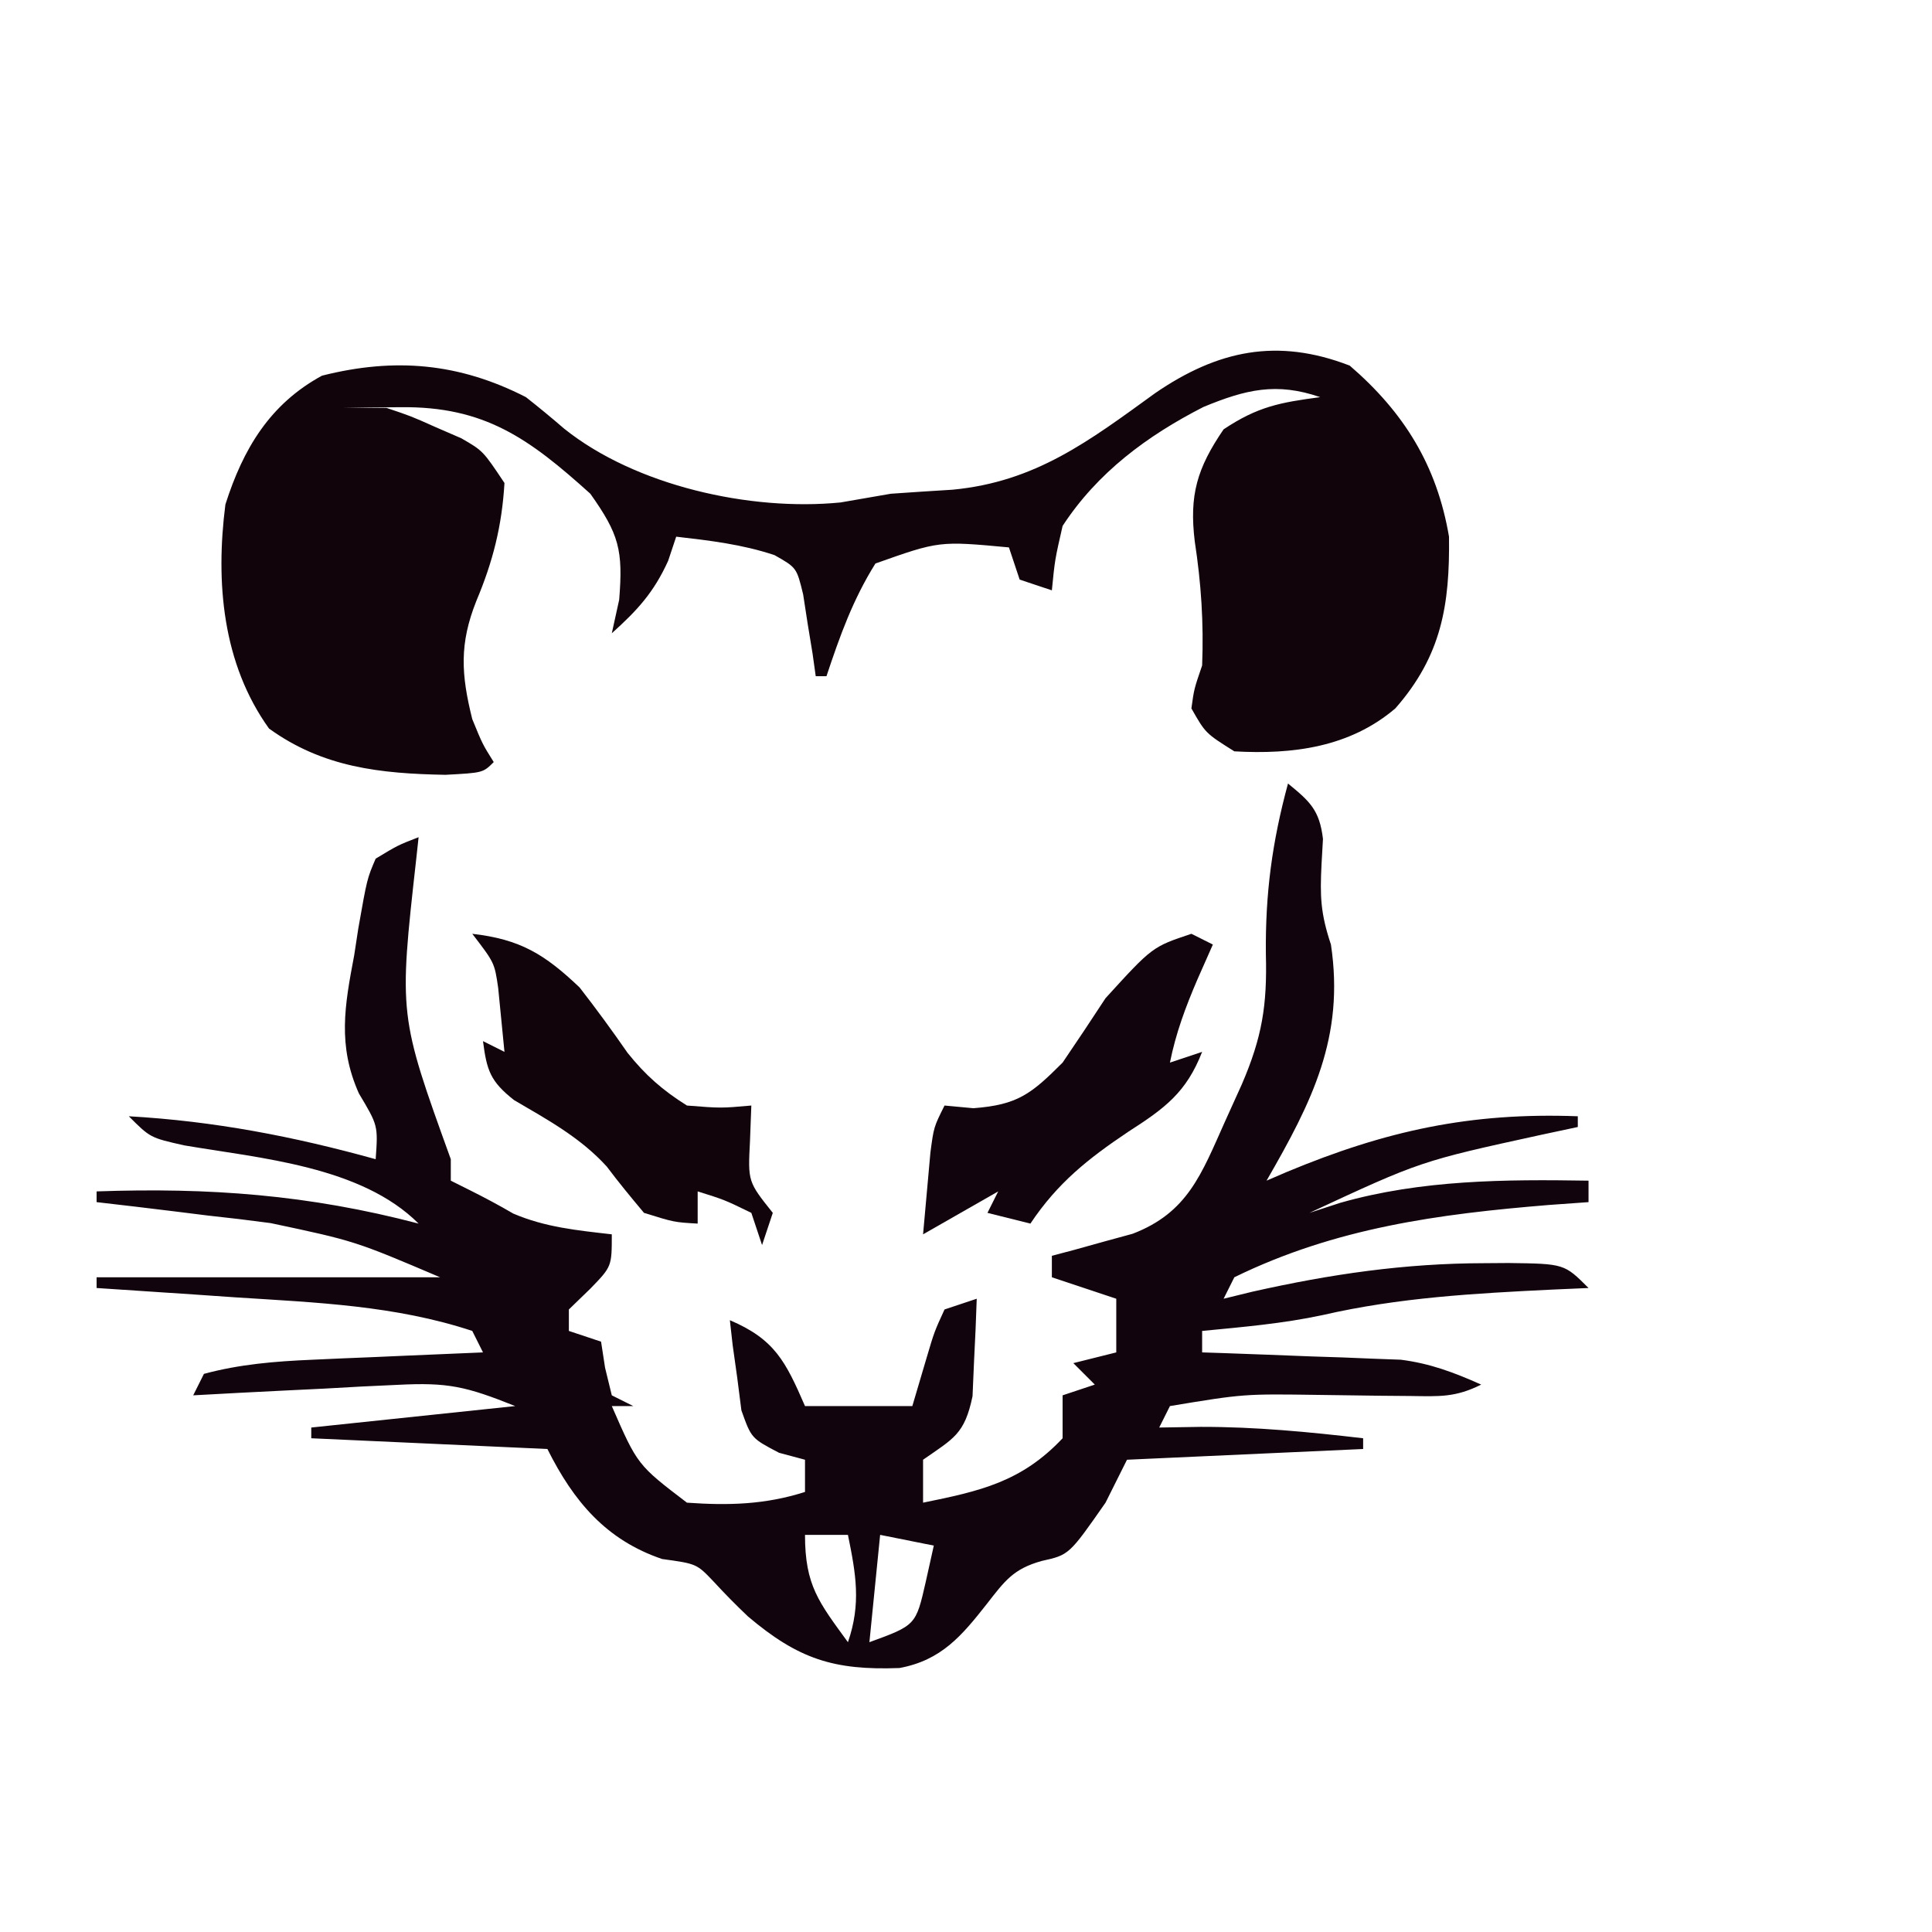
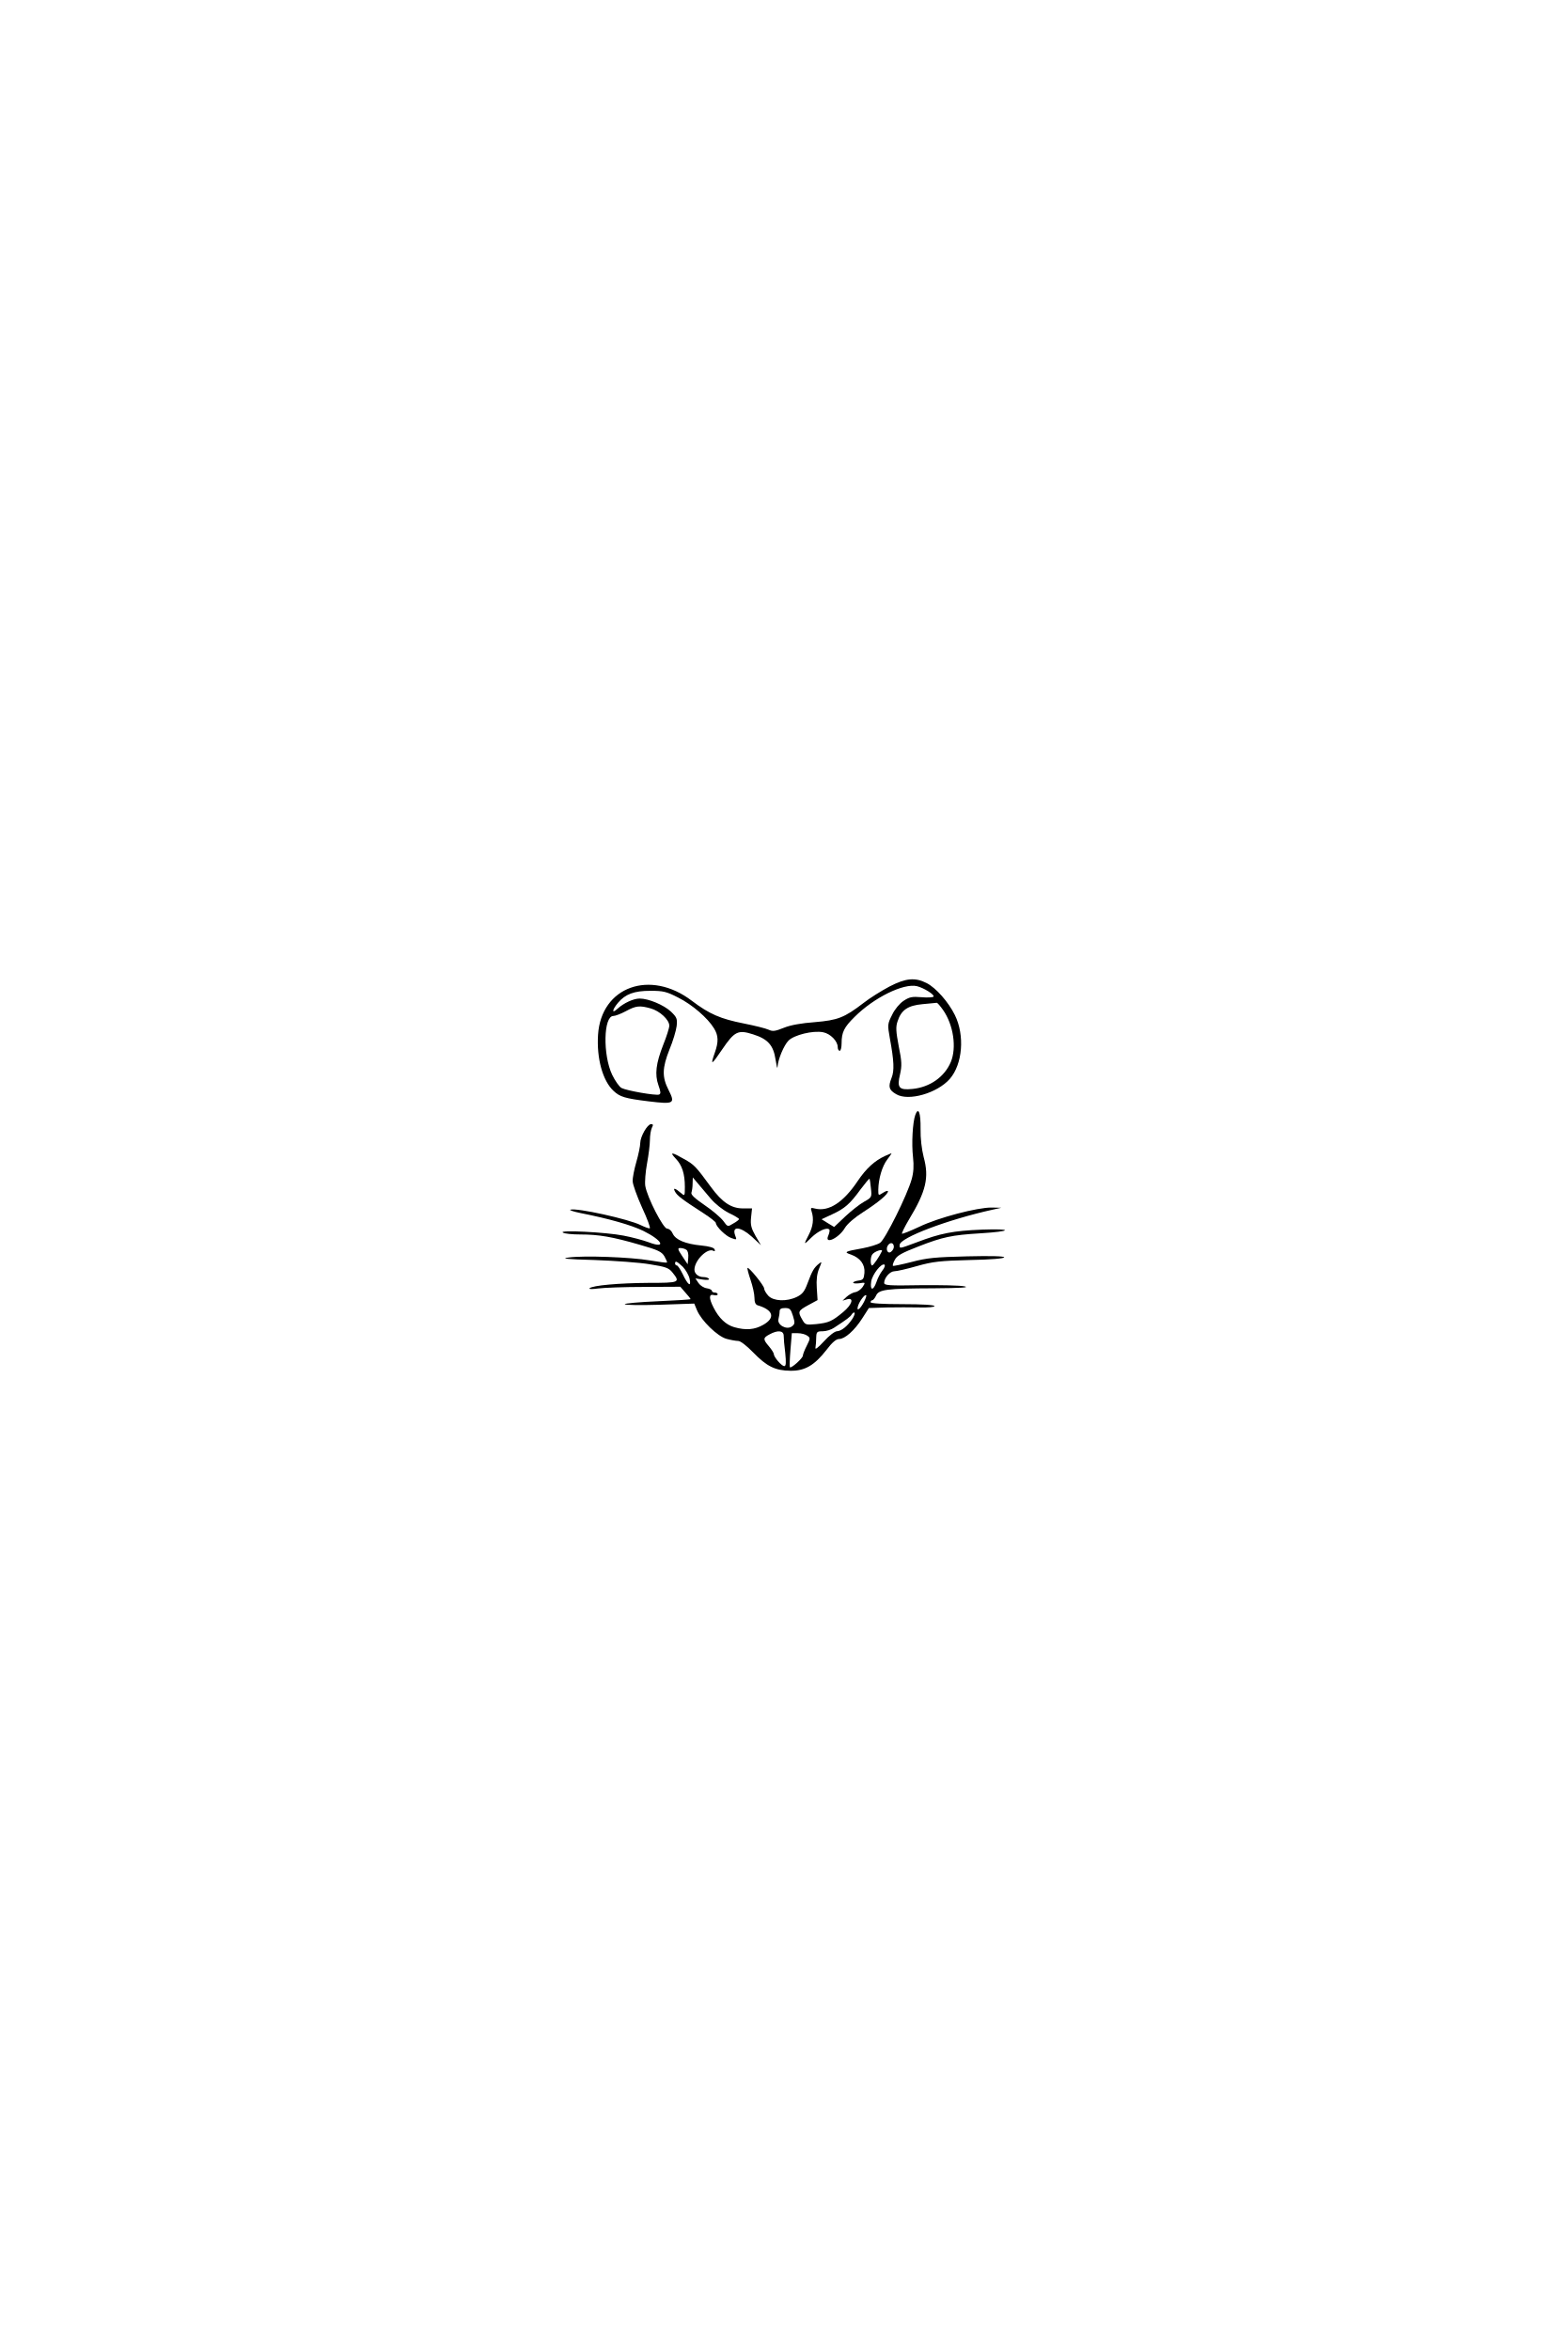
- <svg xmlns="http://www.w3.org/2000/svg" version="1.1" width="180" height="180">
-   <path d="M0 0 C2.05 1.674 2.937 2.477 3.258 5.156 C3.214 5.93 3.17 6.703 3.125 7.5 C2.975 10.506 3.026 12.077 4 15 C5.291 23.613 2.245 29.646 -2 37 C-1.074 36.602 -1.074 36.602 -0.129 36.195 C9.099 32.347 16.987 30.624 27 31 C27 31.33 27 31.66 27 32 C25.866 32.242 24.731 32.485 23.562 32.734 C12.356 35.182 12.356 35.182 2 40 C2.949 39.691 3.897 39.381 4.875 39.062 C12.422 36.917 20.21 36.874 28 37 C28 37.66 28 38.32 28 39 C26.791 39.086 25.582 39.173 24.336 39.262 C13.997 40.109 4.421 41.393 -5 46 C-5.495 46.99 -5.495 46.99 -6 48 C-5.114 47.783 -4.229 47.567 -3.316 47.344 C3.949 45.711 10.852 44.7 18.312 44.688 C19.047 44.682 19.782 44.677 20.539 44.672 C25.74 44.74 25.74 44.74 28 47 C26.889 47.049 25.778 47.098 24.633 47.148 C17.374 47.501 10.331 47.888 3.227 49.523 C-0.485 50.318 -4.225 50.635 -8 51 C-8 51.66 -8 52.32 -8 53 C-7.39 53.02 -6.78 53.04 -6.152 53.06 C-3.371 53.156 -0.592 53.265 2.188 53.375 C3.147 53.406 4.107 53.437 5.096 53.469 C6.027 53.507 6.958 53.546 7.918 53.586 C9.198 53.633 9.198 53.633 10.505 53.681 C13.262 54.033 15.47 54.871 18 56 C15.588 57.206 14.111 57.1 11.422 57.062 C10.508 57.055 9.594 57.047 8.652 57.039 C6.733 57.013 4.814 56.987 2.895 56.961 C-4.112 56.86 -4.112 56.86 -11 58 C-11.495 58.99 -11.495 58.99 -12 60 C-10.082 59.969 -10.082 59.969 -8.125 59.938 C-3.038 59.929 1.952 60.41 7 61 C7 61.33 7 61.66 7 62 C-0.26 62.33 -7.52 62.66 -15 63 C-15.99 64.98 -15.99 64.98 -17 67 C-20.395 71.866 -20.395 71.866 -22.941 72.43 C-25.591 73.164 -26.389 74.291 -28.062 76.438 C-30.397 79.404 -32.296 81.685 -36.199 82.406 C-42.325 82.637 -45.621 81.569 -50.309 77.605 C-51.414 76.556 -52.486 75.471 -53.516 74.348 C-55.093 72.693 -55.093 72.693 -58.312 72.25 C-63.523 70.484 -66.555 66.891 -69 62 C-79.89 61.505 -79.89 61.505 -91 61 C-91 60.67 -91 60.34 -91 60 C-81.595 59.01 -81.595 59.01 -72 58 C-76.608 56.157 -78.273 55.783 -82.957 56.023 C-84.069 56.075 -85.181 56.127 -86.326 56.18 C-88.052 56.276 -88.052 56.276 -89.812 56.375 C-91.567 56.46 -91.567 56.46 -93.357 56.547 C-96.239 56.688 -99.12 56.839 -102 57 C-101.67 56.34 -101.34 55.68 -101 55 C-97.653 54.098 -94.371 53.832 -90.918 53.684 C-89.987 53.642 -89.055 53.6 -88.096 53.557 C-87.136 53.517 -86.176 53.478 -85.188 53.438 C-84.208 53.394 -83.229 53.351 -82.221 53.307 C-79.814 53.201 -77.407 53.099 -75 53 C-75.33 52.34 -75.66 51.68 -76 51 C-83.163 48.63 -90.513 48.357 -98 47.875 C-99.252 47.789 -100.503 47.702 -101.793 47.613 C-104.862 47.402 -107.931 47.198 -111 47 C-111 46.67 -111 46.34 -111 46 C-100.44 46 -89.88 46 -79 46 C-86.946 42.617 -86.946 42.617 -94.789 40.953 C-96.23 40.769 -96.23 40.769 -97.699 40.582 C-98.665 40.472 -99.63 40.363 -100.625 40.25 C-102.131 40.062 -102.131 40.062 -103.668 39.871 C-106.111 39.569 -108.554 39.279 -111 39 C-111 38.67 -111 38.34 -111 38 C-100.481 37.631 -91.246 38.311 -81 41 C-86.354 35.646 -95.754 34.917 -102.84 33.711 C-106 33 -106 33 -108 31 C-100.046 31.454 -92.672 32.871 -85 35 C-84.776 31.865 -84.776 31.865 -86.562 28.875 C-88.559 24.392 -87.893 20.708 -87 16 C-86.874 15.174 -86.747 14.347 -86.617 13.496 C-85.799 8.861 -85.799 8.861 -85 7 C-82.926 5.746 -82.926 5.746 -81 5 C-81.072 5.666 -81.144 6.333 -81.219 7.02 C-82.848 21.581 -82.848 21.581 -78 35 C-78 35.66 -78 36.32 -78 37 C-77.422 37.289 -76.845 37.578 -76.25 37.875 C-74.874 38.563 -73.514 39.285 -72.188 40.062 C-69.191 41.347 -66.222 41.628 -63 42 C-63 45 -63 45 -65 47.062 C-65.66 47.702 -66.32 48.341 -67 49 C-67 49.66 -67 50.32 -67 51 C-66.01 51.33 -65.02 51.66 -64 52 C-63.876 52.804 -63.752 53.609 -63.625 54.438 C-63.419 55.283 -63.212 56.129 -63 57 C-62.01 57.495 -62.01 57.495 -61 58 C-61.66 58 -62.32 58 -63 58 C-60.605 63.488 -60.605 63.488 -56 67 C-52.138 67.276 -48.7 67.184 -45 66 C-45 65.01 -45 64.02 -45 63 C-45.798 62.786 -46.596 62.572 -47.418 62.352 C-50 61 -50 61 -50.926 58.398 C-51.053 57.401 -51.181 56.403 -51.312 55.375 C-51.453 54.372 -51.594 53.369 -51.738 52.336 C-51.825 51.565 -51.911 50.794 -52 50 C-47.818 51.78 -46.806 53.845 -45 58 C-41.7 58 -38.4 58 -35 58 C-34.567 56.536 -34.134 55.071 -33.688 53.562 C-32.949 51.066 -32.949 51.066 -32 49 C-31.01 48.67 -30.02 48.34 -29 48 C-29.06 49.938 -29.149 51.876 -29.25 53.812 C-29.296 54.891 -29.343 55.97 -29.391 57.082 C-30.131 60.628 -31.139 61.003 -34 63 C-34 64.32 -34 65.64 -34 67 C-28.699 65.922 -24.838 65.077 -21 61 C-21 59.68 -21 58.36 -21 57 C-20.01 56.67 -19.02 56.34 -18 56 C-18.66 55.34 -19.32 54.68 -20 54 C-18.68 53.67 -17.36 53.34 -16 53 C-16 51.35 -16 49.7 -16 48 C-17.98 47.34 -19.96 46.68 -22 46 C-22 45.34 -22 44.68 -22 44 C-21.313 43.818 -20.626 43.636 -19.918 43.449 C-19.017 43.198 -18.116 42.946 -17.188 42.688 C-16.294 42.444 -15.401 42.2 -14.48 41.949 C-9.337 39.981 -8.063 36.382 -5.875 31.5 C-5.357 30.355 -4.839 29.211 -4.305 28.031 C-2.405 23.618 -1.933 20.649 -2.062 15.875 C-2.119 10.225 -1.475 5.44 0 0 Z M-72 44 C-71 46 -71 46 -71 46 Z M-13 45 C-12 47 -12 47 -12 47 Z M-45 70 C-45 74.719 -43.712 76.27 -41 80 C-39.762 76.424 -40.251 73.663 -41 70 C-42.32 70 -43.64 70 -45 70 Z M-38 70 C-38.33 73.3 -38.66 76.6 -39 80 C-34.671 78.419 -34.671 78.419 -33.75 74.375 C-33.502 73.261 -33.255 72.147 -33 71 C-34.65 70.67 -36.3 70.34 -38 70 Z " fill="#12040D" transform="translate(120,73)" />
-   <path d="M0 0 C5.055 4.353 8.125 9.301 9.25 15.938 C9.331 22.285 8.563 27.025 4.25 31.938 C0.011 35.553 -5.303 36.249 -10.75 35.938 C-13.438 34.25 -13.438 34.25 -14.75 31.938 C-14.5 30.125 -14.5 30.125 -13.75 27.938 C-13.595 23.974 -13.839 20.28 -14.438 16.375 C-14.957 12.084 -14.235 9.577 -11.75 5.938 C-8.562 3.812 -6.485 3.435 -2.75 2.938 C-6.832 1.534 -9.682 2.224 -13.625 3.852 C-18.874 6.534 -23.508 9.968 -26.75 14.938 C-27.47 18.089 -27.47 18.089 -27.75 20.938 C-29.235 20.442 -29.235 20.442 -30.75 19.938 C-31.245 18.453 -31.245 18.453 -31.75 16.938 C-38.249 16.333 -38.249 16.333 -44.188 18.438 C-46.297 21.812 -47.491 25.161 -48.75 28.938 C-49.08 28.938 -49.41 28.938 -49.75 28.938 C-49.848 28.239 -49.946 27.54 -50.047 26.82 C-50.196 25.91 -50.346 25 -50.5 24.062 C-50.639 23.158 -50.778 22.253 -50.922 21.32 C-51.528 18.824 -51.528 18.824 -53.594 17.656 C-56.601 16.654 -59.609 16.3 -62.75 15.938 C-62.998 16.68 -63.245 17.422 -63.5 18.188 C-64.841 21.139 -66.359 22.786 -68.75 24.938 C-68.523 23.906 -68.296 22.875 -68.062 21.812 C-67.689 17.182 -68.075 15.713 -70.75 11.938 C-76.458 6.792 -80.601 3.783 -88.438 3.875 C-89.431 3.884 -90.425 3.893 -91.449 3.902 C-92.208 3.914 -92.968 3.926 -93.75 3.938 C-92.43 3.938 -91.11 3.938 -89.75 3.938 C-87.461 4.707 -87.461 4.707 -85.125 5.75 C-84.349 6.086 -83.573 6.423 -82.773 6.77 C-80.75 7.938 -80.75 7.938 -78.75 10.938 C-78.986 14.948 -79.83 18.271 -81.375 21.938 C-82.954 25.911 -82.799 28.743 -81.75 32.938 C-80.794 35.273 -80.794 35.273 -79.75 36.938 C-80.75 37.938 -80.75 37.938 -84.25 38.125 C-90.329 38.016 -95.681 37.434 -100.688 33.812 C-105.022 27.771 -105.683 20.195 -104.75 12.938 C-103.105 7.762 -100.607 3.577 -95.75 0.938 C-88.977 -0.774 -82.974 -0.249 -76.75 2.938 C-75.54 3.889 -74.353 4.87 -73.188 5.875 C-66.545 11.199 -55.842 13.584 -47.438 12.75 C-45.874 12.484 -44.312 12.213 -42.75 11.938 C-40.834 11.803 -38.917 11.678 -37 11.562 C-29.258 10.826 -24.286 7.026 -18.117 2.559 C-12.302 -1.424 -6.756 -2.61 0 0 Z " fill="#11040B" transform="translate(125.75,34.0625)" />
-   <path d="M0 0 C4.473 0.511 6.75 1.908 10 5 C11.553 6.995 13.033 9.02 14.473 11.098 C16.147 13.184 17.734 14.58 20 16 C23.167 16.251 23.167 16.251 26 16 C25.959 17.093 25.918 18.186 25.875 19.312 C25.679 23.089 25.679 23.089 28 26 C27.67 26.99 27.34 27.98 27 29 C26.67 28.01 26.34 27.02 26 26 C23.496 24.781 23.496 24.781 21 24 C21 24.99 21 25.98 21 27 C18.812 26.875 18.812 26.875 16 26 C14.815 24.585 13.637 23.162 12.531 21.684 C10.08 18.989 7.014 17.323 3.891 15.492 C1.685 13.752 1.352 12.737 1 10 C1.66 10.33 2.32 10.66 3 11 C2.876 9.742 2.752 8.484 2.625 7.188 C2.555 6.48 2.486 5.772 2.414 5.043 C2.073 2.7 2.073 2.7 0 0 Z " fill="#11040B" transform="translate(44,87)" />
-   <path d="M0 0 C0.66 0.33 1.32 0.66 2 1 C1.526 2.072 1.051 3.145 0.562 4.25 C-0.538 6.808 -1.452 9.258 -2 12 C-1.01 11.67 -0.02 11.34 1 11 C-0.48 14.8 -2.487 16.261 -5.875 18.438 C-9.609 20.941 -12.471 23.207 -15 27 C-16.32 26.67 -17.64 26.34 -19 26 C-18.67 25.34 -18.34 24.68 -18 24 C-20.31 25.32 -22.62 26.64 -25 28 C-24.859 26.375 -24.712 24.75 -24.562 23.125 C-24.481 22.22 -24.4 21.315 -24.316 20.383 C-24 18 -24 18 -23 16 C-21.67 16.124 -21.67 16.124 -20.312 16.25 C-16.17 15.937 -14.912 14.912 -12 12 C-10.647 10.013 -9.314 8.013 -8 6 C-3.638 1.213 -3.638 1.213 0 0 Z " fill="#12040C" transform="translate(111,87)" />
-   <path d="" fill="#1A050F" transform="translate(0,0)" />
-   <path d="" fill="#16070B" transform="translate(0,0)" />
-   <path d="" fill="#000000" transform="translate(0,0)" />
+ <svg xmlns="http://www.w3.org/2000/svg" version="1.1" width="735" height="1102" viewBox="0 0 735 1102" xml:space="preserve">
+   <defs>
+ </defs>
+   <g transform="matrix(1 0 0 1 367.5 551)" id="faec32ba-7868-4435-a66b-14860fc00ba3">
+     <rect style="stroke: none; stroke-width: 1; stroke-dasharray: none; stroke-linecap: butt; stroke-dashoffset: 0; stroke-linejoin: miter; stroke-miterlimit: 4; fill: rgb(255,255,255); fill-rule: nonzero; opacity: 1; visibility: hidden;" vector-effect="non-scaling-stroke" x="-367.5" y="-551" rx="0" ry="0" width="735" height="1102" />
+   </g>
+   <g transform="matrix(Infinity NaN NaN Infinity 0 0)" id="f014a525-61a7-4b09-ae99-a0ecaee298cc">
+ </g>
+   <g transform="matrix(0.68 0 0 0.68 367.5 551)">
+     <g style="" vector-effect="non-scaling-stroke">
+       <g transform="matrix(1.78 0 0 1.78 -2.94 -92.35)">
+         <path style="stroke: none; stroke-width: 1; stroke-dasharray: none; stroke-linecap: butt; stroke-dashoffset: 0; stroke-linejoin: miter; stroke-miterlimit: 4; fill: rgb(0,0,0); fill-rule: nonzero; opacity: 1;" vector-effect="non-scaling-stroke" transform=" translate(-97.43, -60.73)" d="M 140.023 39.602 C 136.949 41.25 132.449 44.023 129.977 45.977 C 122.551 51.676 120 52.648 111.074 53.398 C 105.977 53.773 101.699 54.523 99.148 55.574 C 95.773 56.926 94.801 57.074 93.227 56.324 C 92.102 55.801 87.824 54.75 83.699 53.926 C 74.551 52.125 70.273 50.25 63.523 45.148 C 47.324 32.773 28.352 39.676 27.148 58.273 C 26.551 67.426 28.949 76.125 33.148 80.023 C 35.625 82.352 37.574 82.949 46.727 84.074 C 56.625 85.273 57.148 84.977 54.449 79.648 C 51.898 74.625 51.977 71.176 54.824 63.977 C 56.176 60.75 57.375 56.699 57.602 54.898 C 57.898 52.051 57.676 51.523 55.352 49.273 C 52.574 46.727 46.727 44.25 43.273 44.25 C 40.875 44.25 37.125 45.977 34.648 48.227 C 32.398 50.324 32.551 48.676 34.875 45.898 C 37.727 42.523 41.102 41.25 47.477 41.25 C 52.352 41.25 53.699 41.551 58.199 43.875 C 63.602 46.574 69.676 51.824 72.074 55.801 C 73.801 58.574 73.875 61.051 72.375 65.25 C 70.574 70.352 71.023 70.199 75.227 63.977 C 80.023 56.926 81.375 56.25 87.227 58.125 C 92.926 59.926 95.102 62.324 95.926 67.949 C 96.301 70.352 96.602 71.699 96.676 70.801 C 96.824 67.875 99.148 62.324 100.949 60.523 C 103.125 58.352 110.398 56.551 114.301 57.301 C 117.148 57.824 120 60.75 120 63.074 C 120 63.898 120.375 64.5 120.75 64.5 C 121.199 64.5 121.5 63.148 121.5 61.574 C 121.5 57.301 122.477 55.352 126.523 51.375 C 134.023 43.875 145.5 38.25 150.676 39.449 C 153.375 40.125 157.574 42.75 157.125 43.5 C 156.898 43.801 154.801 43.949 152.398 43.727 C 148.801 43.426 147.75 43.648 145.5 45.148 C 144 46.125 142.051 48.449 141.074 50.551 C 139.273 54.074 139.273 54.449 140.176 59.551 C 141.824 68.477 141.977 72.227 140.852 75 C 139.5 78.449 139.801 79.648 142.648 81.301 C 147.375 84.148 158.551 80.926 163.426 75.375 C 168.375 69.676 169.273 58.5 165.375 50.625 C 162.898 45.602 158.023 40.051 154.426 38.25 C 150 36 146.398 36.301 140.023 39.602 Z M 160.801 48.676 C 164.852 54.449 166.125 63.301 163.801 68.852 C 161.398 74.551 155.773 78.602 148.949 79.273 C 143.699 79.801 142.875 78.824 144.148 73.574 C 144.898 70.273 144.824 68.551 143.625 62.699 C 142.574 57.074 142.426 55.273 143.176 53.102 C 144.602 48.676 147.148 46.949 152.852 46.426 C 155.625 46.199 158.102 45.898 158.324 45.898 C 158.625 45.824 159.676 47.102 160.801 48.676 Z M 47.551 48.074 C 51.074 49.051 54.75 52.5 54.75 54.75 C 54.75 55.648 53.699 58.949 52.426 62.102 C 49.574 69.375 49.051 73.648 50.551 77.852 C 51.449 80.398 51.523 81.148 50.773 81.449 C 49.426 81.898 38.25 79.949 36.227 78.898 C 35.324 78.375 33.75 76.125 32.625 73.801 C 28.949 66.074 29.25 51 33.074 51 C 33.824 51 36 50.176 37.949 49.125 C 41.852 47.023 43.273 46.875 47.551 48.074 Z M 47.551 48.074" stroke-linecap="round" />
+       </g>
+       <g transform="matrix(1.78 0 0 1.78 0 45.48)">
+         <path style="stroke: none; stroke-width: 1; stroke-dasharray: none; stroke-linecap: butt; stroke-dashoffset: 0; stroke-linejoin: miter; stroke-miterlimit: 4; fill: rgb(0,0,0); fill-rule: nonzero; opacity: 1;" vector-effect="non-scaling-stroke" transform=" translate(-99.09, -138.26)" d="M 150.074 89.398 C 149.023 92.25 148.574 100.574 149.176 105.75 C 149.551 109.125 149.398 111.75 148.648 114.375 C 146.926 120.523 138.375 137.699 136.426 138.977 C 135.449 139.648 132.449 140.551 129.75 141.074 C 122.625 142.352 122.25 142.574 125.176 143.551 C 128.699 144.824 130.648 147.375 130.352 150.676 C 130.125 153 129.824 153.375 128.102 153.602 C 126.898 153.75 126 154.125 126 154.426 C 126 154.727 127.051 154.801 128.398 154.648 C 130.801 154.273 130.801 154.273 129.676 156.074 C 129 157.051 127.648 158.023 126.75 158.102 C 125.852 158.25 124.352 159.074 123.449 159.898 L 121.875 161.398 L 123.602 160.875 C 126.449 160.051 125.625 162.898 122.102 165.824 C 117.75 169.426 116.551 169.949 111.676 170.477 C 107.699 170.852 107.398 170.773 106.273 168.75 C 104.477 165.676 104.625 165.301 108.602 163.125 L 112.199 161.176 L 111.898 156.523 C 111.676 153.301 111.977 150.898 112.801 148.949 C 113.926 146.25 113.926 146.102 112.727 147.074 C 110.852 148.574 110.102 149.852 108.375 154.5 C 107.176 157.801 106.352 158.852 104.25 159.898 C 100.273 161.852 95.176 161.625 93.148 159.523 C 92.25 158.551 91.5 157.273 91.5 156.676 C 91.5 155.551 85.5 148.199 85.051 148.727 C 84.898 148.875 85.426 150.977 86.25 153.375 C 87.074 155.773 87.75 158.852 87.75 160.273 C 87.75 162 88.125 162.898 89.023 163.199 C 95.102 165 95.926 168.074 91.125 170.773 C 87.824 172.648 84.449 172.949 79.949 171.676 C 76.727 170.773 74.023 168.227 71.926 164.102 C 70.051 160.426 70.051 158.699 72 159.227 C 72.824 159.449 73.5 159.301 73.5 158.926 C 73.5 158.551 72.977 158.25 72.375 158.25 C 71.773 158.25 71.25 157.949 71.25 157.574 C 71.25 157.199 70.352 156.75 69.301 156.602 C 68.176 156.449 66.75 155.551 66.074 154.574 L 64.875 152.773 L 67.727 153.227 C 69.375 153.449 70.352 153.375 70.125 152.926 C 69.824 152.551 68.926 152.25 67.949 152.25 C 66.074 152.25 64.5 150.977 64.5 149.398 C 64.5 145.727 69.676 140.699 71.926 142.125 C 72.375 142.352 72.602 142.125 72.301 141.523 C 72.074 140.852 70.199 140.324 67.125 140.023 C 61.051 139.426 57.227 137.852 56.102 135.449 C 55.648 134.324 54.676 133.5 53.926 133.5 C 52.426 133.5 46.199 121.426 45.449 116.926 C 45.227 115.426 45.523 111.602 46.125 108.301 C 46.727 105.074 47.25 100.949 47.25 99.148 C 47.25 97.352 47.625 95.25 48 94.426 C 48.602 93.301 48.523 93 47.699 93 C 46.273 93 43.5 97.875 43.5 100.352 C 43.5 101.477 42.824 104.773 42 107.625 C 41.176 110.477 40.5 113.852 40.574 115.125 C 40.574 116.324 42.227 120.898 44.176 125.25 C 46.199 129.602 47.551 133.199 47.176 133.352 C 46.875 133.5 45.301 132.898 43.727 132.148 C 39.148 129.824 18.824 125.324 16.426 126.148 C 15.898 126.301 17.625 126.898 20.25 127.426 C 31.574 129.676 39.977 132.074 44.773 134.398 C 52.199 138.074 53.773 141.449 46.727 138.75 C 44.699 138 40.273 136.801 37.051 136.199 C 30.227 134.852 11.852 133.949 13.5 135 C 14.102 135.449 17.176 135.75 20.324 135.75 C 27.449 135.75 32.699 136.648 43.273 139.727 C 50.398 141.75 51.824 142.426 52.875 144.227 C 53.551 145.426 54 146.477 53.852 146.625 C 53.699 146.773 50.699 146.398 47.25 145.801 C 39.75 144.523 21.602 143.852 15.75 144.676 C 12.523 145.051 14.852 145.352 25.875 145.648 C 33.75 145.949 43.352 146.625 47.25 147.301 C 53.477 148.273 54.602 148.727 56.023 150.523 C 59.102 154.352 58.727 154.5 46.727 154.5 C 35.398 154.574 24.977 155.477 23.852 156.602 C 23.477 156.977 24.977 156.977 27.148 156.676 C 29.324 156.375 37.426 156.074 45.074 156.074 L 59.023 156 L 60.977 158.25 C 62.102 159.449 63 160.648 63 160.801 C 63 160.949 57.301 161.324 50.25 161.625 C 43.273 161.926 37.5 162.449 37.5 162.75 C 37.5 163.125 43.574 163.199 50.926 162.977 L 64.426 162.523 L 65.477 165.074 C 67.199 169.199 73.426 175.199 76.875 176.176 C 78.523 176.625 80.551 177 81.449 177 C 82.352 177 84.75 178.875 87.227 181.426 C 92.551 186.898 95.773 188.477 101.699 188.551 C 107.324 188.625 111 186.449 115.727 180.375 C 117.824 177.602 119.398 176.25 120.523 176.25 C 122.773 176.25 126.523 172.949 129.523 168.227 L 132.074 164.25 L 138.977 164.023 C 142.801 163.949 148.5 163.949 151.727 164.023 C 155.023 164.102 157.5 163.875 157.5 163.5 C 157.5 163.051 152.625 162.75 145.125 162.75 C 137.398 162.75 132.75 162.449 132.75 162 C 132.75 161.551 133.051 161.25 133.352 161.25 C 133.727 161.25 134.398 160.426 134.852 159.449 C 135.898 157.051 138.898 156.676 157.273 156.602 C 167.773 156.523 171.227 156.301 169.125 155.852 C 167.477 155.477 159.824 155.324 152.023 155.398 C 139.875 155.625 138 155.477 138 154.5 C 138 152.551 140.25 150 141.977 150 C 142.875 150 146.852 149.102 150.75 147.977 C 156.898 146.25 159.676 145.949 171.227 145.648 C 179.324 145.5 184.5 145.051 184.5 144.602 C 184.5 144.148 179.398 144 170.102 144.227 C 157.875 144.523 154.574 144.824 148.648 146.398 C 144.824 147.375 141.602 148.051 141.375 147.898 C 141.227 147.676 141.523 146.625 142.125 145.574 C 142.949 143.926 144.898 142.875 151.273 140.398 C 160.648 136.727 164.176 135.977 175.273 135.301 C 187.574 134.551 188.102 133.426 175.875 133.875 C 164.625 134.324 159.75 135.301 150.523 138.824 C 143.625 141.375 144 141.301 144 139.801 C 144 137.023 162.676 129.977 180 126.148 L 183.375 125.398 L 179.625 125.324 C 174.148 125.25 158.926 129.227 151.648 132.75 C 148.125 134.398 145.125 135.602 144.898 135.449 C 144.75 135.227 145.949 132.75 147.602 129.977 C 154.273 118.949 155.477 113.699 153.301 105.75 C 152.551 102.75 152.023 98.551 152.102 94.727 C 152.176 88.574 151.273 86.176 150.074 89.398 Z M 141.75 140.551 C 141.75 141.148 141.301 141.977 140.699 142.426 C 139.352 143.551 138.375 141.301 139.574 139.801 C 140.551 138.602 141.75 139.051 141.75 140.551 Z M 61.352 141.676 C 61.949 142.051 62.25 143.324 62.102 144.824 L 61.875 147.301 L 59.773 144.148 C 57.977 141.449 57.898 141 59.023 141 C 59.773 141 60.824 141.301 61.352 141.676 Z M 137.102 142.273 C 136.125 144.375 133.801 147.75 133.352 147.75 C 132.602 147.75 132.602 144.602 133.352 143.551 C 134.176 142.273 137.699 141.148 137.102 142.273 Z M 60 148.273 C 61.125 149.477 62.324 151.5 62.625 152.926 C 63.375 156.375 61.949 155.398 59.926 151.051 C 59.023 149.25 58.051 147.75 57.676 147.75 C 57.301 147.75 57 147.375 57 147 C 57 145.801 57.676 146.102 60 148.273 Z M 137.324 149.699 C 136.5 150.75 135.449 152.773 135 154.199 C 133.801 157.648 132.449 157.574 132.977 153.977 C 133.426 151.199 136.949 146.699 138.148 147.449 C 138.449 147.676 138.148 148.727 137.324 149.699 Z M 130.199 161.852 C 128.625 164.852 127.125 165.824 127.875 163.426 C 128.477 161.477 130.574 158.773 131.023 159.301 C 131.25 159.449 130.801 160.648 130.199 161.852 Z M 102.676 167.324 C 103.5 170.023 103.426 170.477 102.227 171.375 C 100.199 172.875 96.449 170.773 97.051 168.523 C 97.273 167.625 97.5 166.273 97.5 165.523 C 97.5 164.625 98.102 164.25 99.602 164.25 C 101.477 164.25 101.852 164.699 102.676 167.324 Z M 125.625 168.523 C 123.75 171.301 121.426 173.176 119.699 173.25 C 118.875 173.25 116.625 174.977 114.676 177.148 C 112.352 179.699 111.148 180.523 111.375 179.625 C 111.523 178.801 111.676 177 111.676 175.648 C 111.75 173.477 111.977 173.25 114.227 173.25 C 115.5 173.25 117.523 172.648 118.574 171.898 C 123.523 168.676 124.949 167.625 125.477 166.648 C 125.852 166.125 126.301 165.824 126.523 166.051 C 126.75 166.273 126.375 167.398 125.625 168.523 Z M 99.074 174.898 C 99.074 175.875 99.301 178.875 99.676 181.648 C 100.051 185.477 99.977 186.75 99.301 186.75 C 98.25 186.75 95.25 183.227 95.25 182.102 C 95.25 181.648 94.426 180.375 93.375 179.102 C 90.977 176.324 91.051 175.801 93.602 174.449 C 96.75 172.727 99 172.949 99.074 174.898 Z M 108.227 174.977 C 109.426 175.801 109.426 176.023 108 178.875 C 107.176 180.449 106.5 182.25 106.5 182.699 C 106.5 183.676 102 187.727 101.477 187.199 C 101.324 187.051 101.398 183.977 101.699 180.449 L 102.227 174 L 104.551 174 C 105.898 174 107.551 174.449 108.227 174.977 Z M 108.227 174.977" stroke-linecap="round" />
+       </g>
+       <g transform="matrix(1.78 0 0 1.78 -46.3 16.8)">
+         <path style="stroke: none; stroke-width: 1; stroke-dasharray: none; stroke-linecap: butt; stroke-dashoffset: 0; stroke-linejoin: miter; stroke-miterlimit: 4; fill: rgb(0,0,0); fill-rule: nonzero; opacity: 1;" vector-effect="non-scaling-stroke" transform=" translate(-73.04, -122.12)" d="M 57.227 106.352 C 59.699 108.898 60.75 112.273 60.75 117.301 C 60.75 120.75 60.676 120.898 59.477 119.852 C 56.926 117.676 56.023 117.449 56.926 119.102 C 57.75 120.676 59.625 122.102 68.102 127.574 C 70.648 129.227 72.75 130.875 72.75 131.25 C 72.75 132.602 76.648 136.426 78.75 137.102 C 80.852 137.852 80.926 137.852 80.25 136.125 C 78.824 132.301 82.273 132.602 86.773 136.648 L 90.227 139.875 L 88.125 136.273 C 86.477 133.352 86.102 132 86.398 129.148 L 86.773 125.625 L 83.25 125.625 C 78.75 125.625 75.227 123.301 70.875 117.375 C 64.949 109.273 64.352 108.676 60.449 106.5 C 55.648 103.727 54.676 103.648 57.227 106.352 Z M 70.801 121.875 C 72.523 123.898 75.375 126.148 77.699 127.352 C 79.949 128.398 81.75 129.523 81.75 129.75 C 81.75 129.977 80.773 130.801 79.5 131.477 C 77.324 132.824 77.324 132.824 75.602 130.426 C 74.625 129.148 71.398 126.375 68.398 124.352 C 64.574 121.727 63 120.301 63.301 119.477 C 63.523 118.875 63.75 117.301 63.75 116.023 L 63.824 113.625 L 65.852 116.023 C 66.977 117.301 69.148 119.926 70.801 121.875 Z M 70.801 121.875" stroke-linecap="round" />
+       </g>
+       <g transform="matrix(1.78 0 0 1.78 44.52 15.94)">
+         <path style="stroke: none; stroke-width: 1; stroke-dasharray: none; stroke-linecap: butt; stroke-dashoffset: 0; stroke-linejoin: miter; stroke-miterlimit: 4; fill: rgb(0,0,0); fill-rule: nonzero; opacity: 1;" vector-effect="non-scaling-stroke" transform=" translate(-124.13, -121.64)" d="M 138.375 105.301 C 134.324 107.176 131.102 110.102 127.801 114.977 C 122.25 123.301 116.551 126.977 111.301 125.699 C 109.574 125.25 109.426 125.324 109.949 126.898 C 110.852 129.676 110.477 132.676 108.824 135.824 C 106.727 139.875 106.801 139.949 109.875 136.875 C 112.426 134.398 115.801 132.824 116.773 133.801 C 117 134.023 116.852 135.074 116.398 136.125 C 114.676 139.875 120.523 137.176 122.852 133.125 C 123.824 131.551 126.602 129.148 129.898 127.051 C 135.75 123.301 139.5 120.148 139.5 119.023 C 139.5 118.648 138.676 118.875 137.625 119.551 C 135.75 120.75 135.75 120.75 135.75 118.352 C 135.824 114.148 137.25 109.273 139.199 106.727 C 140.25 105.375 141 104.25 140.852 104.25 C 140.699 104.324 139.648 104.773 138.375 105.301 Z M 132.898 117.824 C 133.273 121.273 133.273 121.352 130.199 123.074 C 128.551 123.977 125.25 126.602 122.926 128.773 L 118.648 132.824 L 116.176 131.324 L 113.773 129.824 L 117.824 127.949 C 122.699 125.699 124.727 123.977 128.926 118.199 C 130.727 115.801 132.227 114 132.375 114.148 C 132.449 114.301 132.75 115.949 132.898 117.824 Z M 132.898 117.824" stroke-linecap="round" />
+       </g>
+     </g>
+   </g>
</svg>
